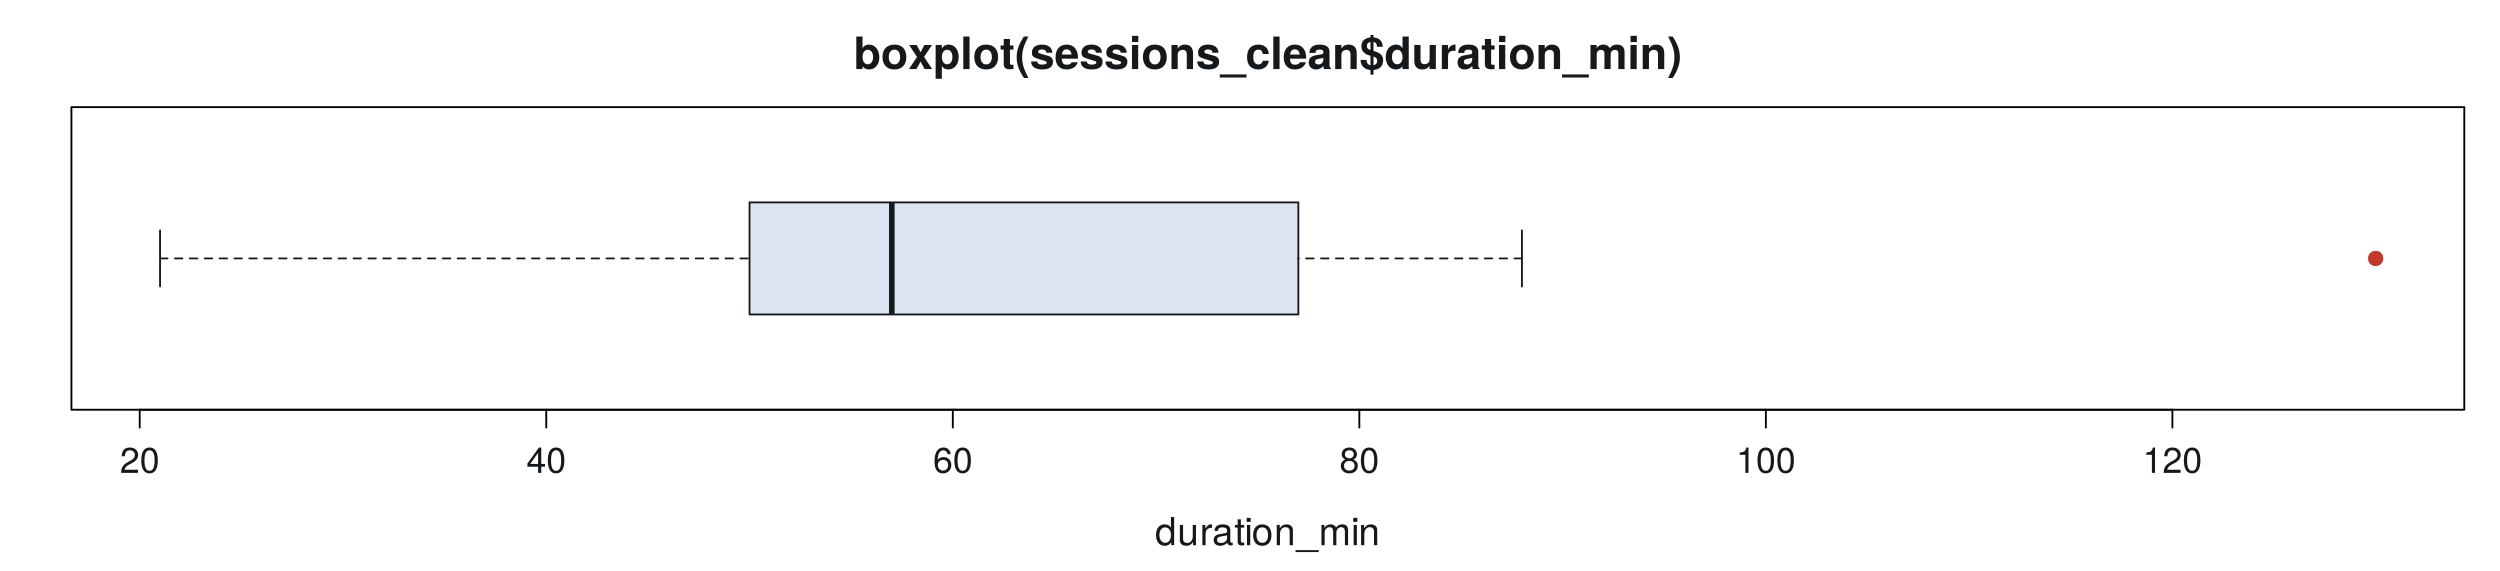
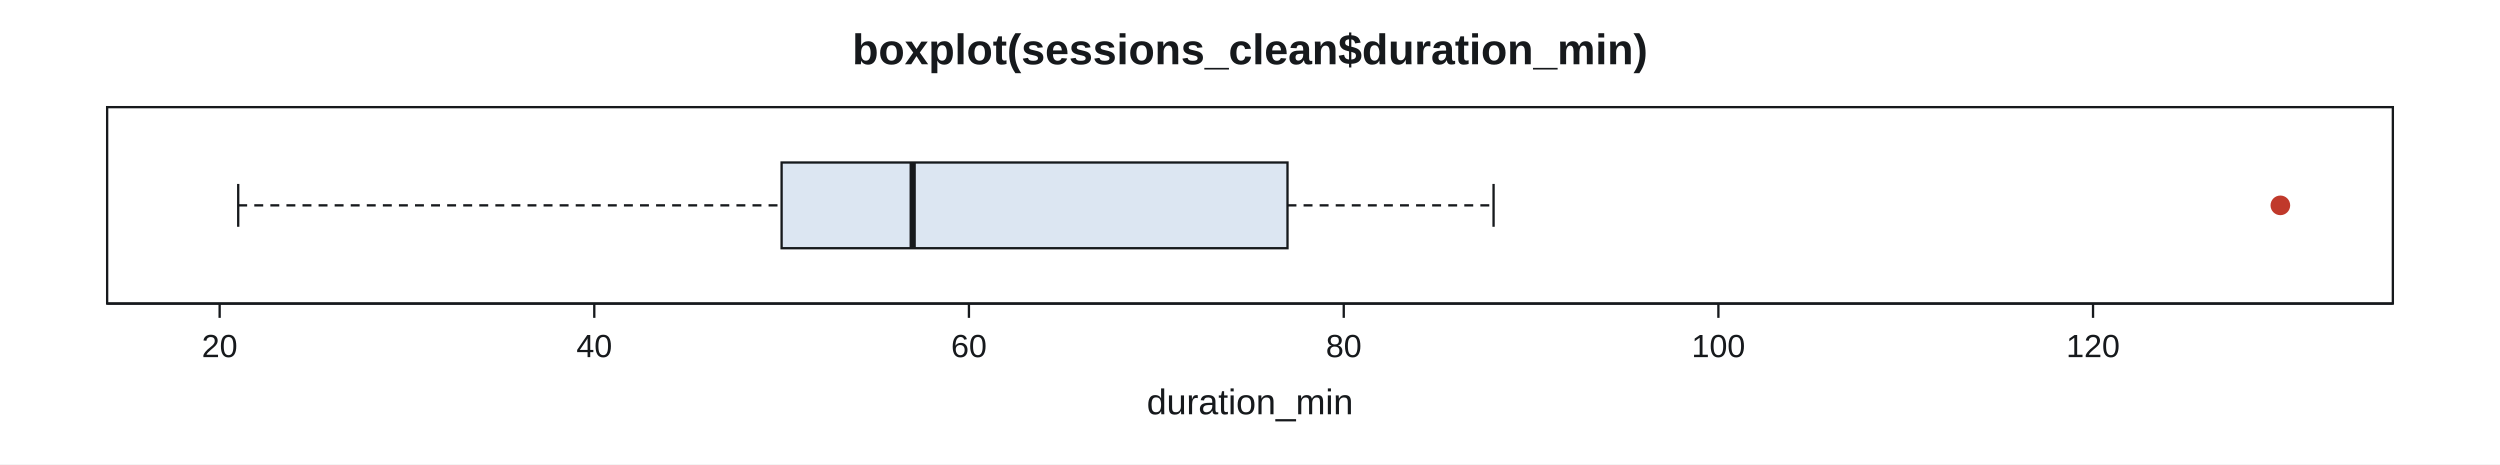
- <svg xmlns="http://www.w3.org/2000/svg" xmlns:xlink="http://www.w3.org/1999/xlink" width="1008" height="230" viewBox="0 0 1008 230">
-   <defs>
-     <g>
-       <g id="glyph-0-0">
-         <path d="M 7.359 -7.219 C 7.359 -8.953 6.016 -10.219 4.094 -10.219 C 2 -10.219 0.797 -9.141 0.719 -6.672 L 1.984 -6.672 C 2.094 -8.391 2.797 -9.109 4.047 -9.109 C 5.203 -9.109 6.062 -8.281 6.062 -7.188 C 6.062 -6.375 5.594 -5.688 4.688 -5.172 L 3.359 -4.422 C 1.219 -3.219 0.609 -2.25 0.484 0 L 7.297 0 L 7.297 -1.25 L 1.922 -1.25 C 2.047 -2.094 2.5 -2.625 3.766 -3.359 L 5.203 -4.141 C 6.625 -4.891 7.359 -5.969 7.359 -7.219 Z M 7.359 -7.219 " />
-       </g>
-       <g id="glyph-0-1">
-         <path d="M 7.297 -4.906 C 7.297 -8.453 6.188 -10.219 3.969 -10.219 C 1.75 -10.219 0.625 -8.422 0.625 -5 C 0.625 -1.562 1.766 0.219 3.969 0.219 C 6.125 0.219 7.297 -1.562 7.297 -4.906 Z M 6 -5.031 C 6 -2.125 5.344 -0.828 3.938 -0.828 C 2.594 -0.828 1.922 -2.188 1.922 -4.984 C 1.922 -7.781 2.594 -9.094 3.969 -9.094 C 5.328 -9.094 6 -7.766 6 -5.031 Z M 6 -5.031 " />
-       </g>
-       <g id="glyph-0-2">
-         <path d="M 7.484 -2.453 L 7.484 -3.594 L 5.984 -3.594 L 5.984 -10.219 L 5.047 -10.219 L 0.406 -3.781 L 0.406 -2.453 L 4.703 -2.453 L 4.703 0 L 5.984 0 L 5.984 -2.453 Z M 4.703 -3.594 L 1.516 -3.594 L 4.703 -8.047 Z M 4.703 -3.594 " />
-       </g>
-       <g id="glyph-0-3">
-         <path d="M 7.391 -3.172 C 7.391 -5.078 6.094 -6.359 4.266 -6.359 C 3.25 -6.359 2.469 -5.969 1.922 -5.219 C 1.938 -7.703 2.734 -9.094 4.188 -9.094 C 5.078 -9.094 5.703 -8.531 5.906 -7.547 L 7.172 -7.547 C 6.922 -9.219 5.828 -10.219 4.281 -10.219 C 1.906 -10.219 0.625 -8.219 0.625 -4.656 C 0.625 -1.469 1.719 0.219 4.047 0.219 C 6 0.219 7.391 -1.172 7.391 -3.172 Z M 6.094 -3.062 C 6.094 -1.781 5.234 -0.906 4.062 -0.906 C 2.875 -0.906 1.984 -1.828 1.984 -3.141 C 1.984 -4.406 2.859 -5.234 4.109 -5.234 C 5.328 -5.234 6.094 -4.438 6.094 -3.062 Z M 6.094 -3.062 " />
-       </g>
-       <g id="glyph-0-4">
-         <path d="M 7.391 -2.875 C 7.391 -4.016 6.812 -4.812 5.641 -5.375 C 6.688 -6 7.031 -6.531 7.031 -7.484 C 7.031 -9.094 5.781 -10.219 3.969 -10.219 C 2.156 -10.219 0.891 -9.094 0.891 -7.484 C 0.891 -6.547 1.234 -6.016 2.281 -5.375 C 1.109 -4.812 0.531 -4.016 0.531 -2.891 C 0.531 -1.016 1.938 0.219 3.969 0.219 C 5.984 0.219 7.391 -1.016 7.391 -2.875 Z M 5.734 -7.469 C 5.734 -6.516 5.031 -5.875 3.969 -5.875 C 2.891 -5.875 2.188 -6.516 2.188 -7.484 C 2.188 -8.453 2.891 -9.094 3.969 -9.094 C 5.047 -9.094 5.734 -8.453 5.734 -7.469 Z M 6.094 -2.859 C 6.094 -1.656 5.234 -0.906 3.938 -0.906 C 2.688 -0.906 1.828 -1.672 1.828 -2.859 C 1.828 -4.062 2.688 -4.812 3.969 -4.812 C 5.234 -4.812 6.094 -4.062 6.094 -2.859 Z M 6.094 -2.859 " />
-       </g>
-       <g id="glyph-0-5">
-         <path d="M 5 0 L 5 -10.219 L 4.156 -10.219 C 3.719 -8.641 3.422 -8.422 1.469 -8.188 L 1.469 -7.281 L 3.734 -7.281 L 3.734 0 Z M 5 0 " />
-       </g>
-       <g id="glyph-1-0">
-         <path d="M 10.344 -4.734 C 10.344 -7.484 8.812 -9.875 6.266 -9.875 C 5.062 -9.875 4.188 -9.438 3.578 -8.453 L 3.578 -13.125 L 1.062 -13.125 L 1.062 0 L 3.578 0 L 3.578 -1.109 C 4.188 -0.281 5.047 0.156 6.266 0.156 C 8.594 0.156 10.344 -1.797 10.344 -4.734 Z M 7.828 -4.844 C 7.828 -3.078 6.953 -1.938 5.703 -1.938 C 4.422 -1.938 3.578 -3.047 3.578 -4.891 C 3.578 -6.656 4.453 -7.781 5.703 -7.781 C 6.953 -7.781 7.828 -6.641 7.828 -4.844 Z M 7.828 -4.844 " />
-       </g>
-       <g id="glyph-1-1">
-         <path d="M 10.234 -4.781 C 10.234 -8.078 8.453 -9.875 5.422 -9.875 C 2.453 -9.875 0.625 -8.047 0.625 -4.859 C 0.625 -1.656 2.453 0.156 5.438 0.156 C 8.391 0.156 10.234 -1.672 10.234 -4.781 Z M 7.719 -4.828 C 7.719 -3 6.781 -1.875 5.438 -1.875 C 4.062 -1.875 3.156 -3 3.156 -4.859 C 3.156 -6.719 4.062 -7.844 5.438 -7.844 C 6.828 -7.844 7.719 -6.734 7.719 -4.828 Z M 7.719 -4.828 " />
-       </g>
-       <g id="glyph-1-2">
-         <path d="M 9.625 0 L 6.391 -4.891 L 9.562 -9.719 L 6.531 -9.719 L 4.969 -6.781 L 3.391 -9.719 L 0.359 -9.719 L 3.531 -4.891 L 0.281 0 L 3.312 0 L 4.969 -3.031 L 6.609 0 Z M 9.625 0 " />
-       </g>
-       <g id="glyph-1-3">
-         <path d="M 10.328 -4.859 C 10.328 -7.734 8.797 -9.875 6.266 -9.875 C 5.047 -9.875 4.172 -9.359 3.562 -8.281 L 3.562 -9.719 L 1.047 -9.719 L 1.047 3.922 L 3.562 3.922 L 3.562 -1.297 C 4.172 -0.219 5.047 0.156 6.266 0.156 C 8.609 0.156 10.328 -1.906 10.328 -4.859 Z M 7.812 -4.828 C 7.812 -3.062 6.938 -1.938 5.688 -1.938 C 4.422 -1.938 3.562 -3.047 3.562 -4.859 C 3.562 -6.672 4.422 -7.781 5.688 -7.781 C 6.969 -7.781 7.812 -6.672 7.812 -4.828 Z M 7.812 -4.828 " />
-       </g>
-       <g id="glyph-1-4">
-         <path d="M 3.719 0 L 3.719 -13.125 L 1.203 -13.125 L 1.203 0 Z M 3.719 0 " />
-       </g>
-       <g id="glyph-1-5">
-         <path d="M 5.422 0 L 5.422 -1.766 C 5.172 -1.734 5.016 -1.703 4.844 -1.703 C 4.172 -1.703 4.016 -1.906 4.016 -2.766 L 4.016 -7.844 L 5.422 -7.844 L 5.422 -9.516 L 4.016 -9.516 L 4.016 -12.125 L 1.5 -12.125 L 1.5 -9.516 L 0.25 -9.516 L 0.25 -7.844 L 1.5 -7.844 L 1.5 -2.094 C 1.5 -0.562 2.297 0.078 3.953 0.078 C 4.516 0.078 4.969 0.016 5.422 0 Z M 5.422 0 " />
-       </g>
-       <g id="glyph-1-6">
-         <path d="M 5.453 3.594 C 3.547 -0.109 2.938 -2.125 2.938 -4.766 C 2.938 -7.391 3.547 -9.453 5.453 -13.125 L 3.656 -13.125 C 1.578 -10.016 0.719 -7.531 0.719 -4.766 C 0.719 -2 1.578 0.484 3.656 3.594 Z M 5.453 3.594 " />
-       </g>
-       <g id="glyph-1-7">
-         <path d="M 9.359 -2.875 L 9.359 -3 C 9.359 -4.125 8.734 -4.953 7.453 -5.328 L 4.266 -6.25 C 3.562 -6.438 3.391 -6.609 3.391 -7 C 3.391 -7.547 3.953 -7.906 4.844 -7.906 C 6.047 -7.906 6.641 -7.469 6.656 -6.594 L 9.094 -6.594 C 9.047 -8.641 7.469 -9.875 4.859 -9.875 C 2.391 -9.875 0.859 -8.641 0.859 -6.641 C 0.859 -5.453 1.188 -4.812 2.984 -4.25 L 6 -3.312 C 6.625 -3.109 6.844 -2.922 6.844 -2.641 C 6.844 -2.047 6.141 -1.812 4.969 -1.812 C 3.812 -1.812 3.203 -2.031 2.984 -3.078 L 0.516 -3.078 C 0.594 -0.953 2.156 0.156 5.109 0.156 C 7.844 0.156 9.359 -0.922 9.359 -2.875 Z M 9.359 -2.875 " />
-       </g>
-       <g id="glyph-1-8">
-         <path d="M 9.453 -4.5 C 9.453 -7.844 7.766 -9.875 4.891 -9.875 C 2.109 -9.875 0.391 -7.984 0.391 -4.734 C 0.391 -1.625 2.094 0.156 4.844 0.156 C 7.016 0.156 8.781 -0.828 9.344 -2.734 L 6.859 -2.734 C 6.641 -2.031 5.844 -1.766 4.938 -1.766 C 3.75 -1.766 2.984 -2.297 2.922 -4.188 L 9.438 -4.188 Z M 6.828 -5.875 L 2.953 -5.875 C 3.109 -7.219 3.75 -7.953 4.859 -7.953 C 5.938 -7.953 6.703 -7.25 6.828 -5.875 Z M 6.828 -5.875 " />
-       </g>
-       <g id="glyph-1-9">
-         <path d="M 3.719 0 L 3.719 -9.719 L 1.203 -9.719 L 1.203 0 Z M 3.766 -10.891 L 3.766 -13.406 L 1.234 -13.406 L 1.234 -10.891 Z M 3.766 -10.891 " />
-       </g>
-       <g id="glyph-1-10">
-         <path d="M 9.828 0 L 9.828 -6.516 C 9.828 -8.656 8.641 -9.875 6.562 -9.875 C 5.25 -9.875 4.375 -9.391 3.656 -8.312 L 3.656 -9.719 L 1.141 -9.719 L 1.141 0 L 3.656 0 L 3.656 -5.828 C 3.656 -6.984 4.469 -7.734 5.688 -7.734 C 6.766 -7.734 7.312 -7.141 7.312 -6 L 7.312 0 Z M 9.828 0 " />
-       </g>
-       <g id="glyph-1-11">
-         <path d="M 10.406 3.406 L 10.406 2.156 L -0.391 2.156 L -0.391 3.406 Z M 10.406 3.406 " />
-       </g>
-       <g id="glyph-1-12">
-         <path d="M 9.391 -3.359 L 6.984 -3.359 C 6.656 -2.359 6.156 -1.875 5.188 -1.875 C 3.906 -1.875 3.125 -2.891 3.125 -4.781 C 3.125 -6.562 3.594 -7.844 5.188 -7.844 C 6.203 -7.844 6.703 -7.359 6.984 -6.078 L 9.391 -6.078 C 9.219 -8.453 7.625 -9.875 5.203 -9.875 C 2.297 -9.875 0.609 -8.094 0.609 -4.781 C 0.609 -1.578 2.281 0.156 5.172 0.156 C 7.531 0.156 9.156 -1.297 9.391 -3.359 Z M 9.391 -3.359 " />
-       </g>
-       <g id="glyph-1-13">
-         <path d="M 9.438 0 L 9.438 -0.312 C 8.984 -0.719 8.859 -0.984 8.859 -1.5 L 8.859 -6.891 C 8.859 -8.875 7.5 -9.875 4.875 -9.875 C 2.25 -9.875 0.875 -8.766 0.719 -6.516 L 3.156 -6.516 C 3.281 -7.531 3.688 -7.844 4.938 -7.844 C 5.906 -7.844 6.391 -7.531 6.391 -6.875 C 6.391 -5.844 5.641 -5.953 4.375 -5.734 L 3.359 -5.562 C 1.438 -5.219 0.5 -4.391 0.5 -2.625 C 0.5 -0.734 1.844 0.156 3.453 0.156 C 4.531 0.156 5.531 -0.312 6.406 -1.219 C 6.406 -0.719 6.469 -0.281 6.703 0 Z M 6.391 -4.156 C 6.391 -2.703 5.672 -1.875 4.391 -1.875 C 3.547 -1.875 3.031 -2.203 3.031 -2.922 C 3.031 -3.656 3.422 -3.922 4.469 -4.125 L 5.328 -4.281 C 6 -4.406 6.109 -4.453 6.391 -4.594 Z M 6.391 -4.156 " />
-       </g>
-       <g id="glyph-1-14">
-         <path d="M 9.484 -3.516 C 9.484 -5.484 8.391 -6.547 5.594 -7.328 L 5.594 -10.938 C 6.516 -10.812 7 -10.062 7 -8.969 L 9.312 -8.969 C 9.312 -11.219 7.859 -12.641 5.594 -12.766 L 5.594 -13.734 L 4.375 -13.734 L 4.375 -12.766 C 2.047 -12.547 0.703 -11.234 0.703 -9.219 C 0.703 -7.219 1.938 -5.938 4.375 -5.375 L 4.375 -1.547 C 3.359 -1.734 2.812 -2.469 2.75 -3.719 L 0.391 -3.719 L 0.391 -3.562 C 0.391 -2.25 0.938 -1.172 1.938 -0.453 C 2.625 0.031 3.297 0.266 4.375 0.375 L 4.375 2.266 L 5.594 2.266 L 5.594 0.375 C 6.594 0.266 7.344 0.016 7.938 -0.359 C 8.906 -0.984 9.484 -2.156 9.484 -3.516 Z M 4.375 -7.688 C 3.359 -8.016 2.922 -8.5 2.922 -9.281 C 2.922 -10.203 3.391 -10.75 4.375 -10.938 Z M 7.109 -3.297 C 7.109 -2.391 6.609 -1.797 5.594 -1.547 L 5.594 -5.078 C 6.609 -4.766 7.109 -4.156 7.109 -3.297 Z M 7.109 -3.297 " />
-       </g>
-       <g id="glyph-1-15">
-         <path d="M 9.812 0 L 9.812 -13.125 L 7.297 -13.125 L 7.297 -8.453 C 6.656 -9.438 5.812 -9.875 4.609 -9.875 C 2.281 -9.875 0.516 -7.781 0.516 -4.844 C 0.516 -2.094 2.031 0.156 4.609 0.156 C 5.812 0.156 6.656 -0.281 7.297 -1.109 L 7.297 0 Z M 7.297 -4.812 C 7.297 -3.047 6.422 -1.938 5.172 -1.938 C 3.906 -1.938 3.047 -3.062 3.047 -4.844 C 3.047 -6.641 3.906 -7.781 5.172 -7.781 C 6.438 -7.781 7.297 -6.656 7.297 -4.812 Z M 7.297 -4.812 " />
-       </g>
-       <g id="glyph-1-16">
-         <path d="M 9.734 0 L 9.734 -9.719 L 7.219 -9.719 L 7.219 -3.891 C 7.219 -2.734 6.406 -1.984 5.188 -1.984 C 4.109 -1.984 3.562 -2.562 3.562 -3.719 L 3.562 -9.719 L 1.047 -9.719 L 1.047 -3.203 C 1.047 -1.062 2.234 0.156 4.297 0.156 C 5.609 0.156 6.5 -0.328 7.219 -1.281 L 7.219 0 Z M 9.734 0 " />
-       </g>
-       <g id="glyph-1-17">
-         <path d="M 6.656 -7.312 L 6.656 -9.859 C 6.516 -9.875 6.422 -9.875 6.359 -9.875 C 5.203 -9.875 4.188 -9.125 3.656 -7.812 L 3.656 -9.719 L 1.141 -9.719 L 1.141 0 L 3.656 0 L 3.656 -5.172 C 3.656 -6.641 4.391 -7.375 5.875 -7.375 C 6.141 -7.375 6.312 -7.359 6.656 -7.312 Z M 6.656 -7.312 " />
-       </g>
-       <g id="glyph-1-18">
-         <path d="M 14.828 0 L 14.828 -6.875 C 14.828 -8.766 13.688 -9.875 11.734 -9.875 C 10.516 -9.875 9.641 -9.453 8.891 -8.438 C 8.422 -9.359 7.453 -9.875 6.25 -9.875 C 5.125 -9.875 4.406 -9.5 3.578 -8.516 L 3.578 -9.719 L 1.078 -9.719 L 1.078 0 L 3.594 0 L 3.594 -5.828 C 3.594 -7.016 4.25 -7.734 5.328 -7.734 C 6.172 -7.734 6.703 -7.25 6.703 -6.484 L 6.703 0 L 9.219 0 L 9.219 -5.828 C 9.219 -7.016 9.859 -7.734 10.938 -7.734 C 11.797 -7.734 12.312 -7.25 12.312 -6.484 L 12.312 0 Z M 14.828 0 " />
-       </g>
-       <g id="glyph-1-19">
-         <path d="M 5.125 -4.75 C 5.125 -7.531 4.266 -10.016 2.203 -13.125 L 0.391 -13.125 C 2.297 -9.406 2.922 -7.391 2.922 -4.75 C 2.922 -2.125 2.297 -0.078 0.391 3.594 L 2.203 3.594 C 4.266 0.484 5.125 -2 5.125 -4.75 Z M 5.125 -4.75 " />
-       </g>
-       <g id="glyph-2-0">
-         <path d="M 7.719 0 L 7.719 -11.375 L 6.422 -11.375 L 6.422 -7.141 C 5.875 -7.969 5 -8.406 3.906 -8.406 C 1.797 -8.406 0.406 -6.766 0.406 -4.156 C 0.406 -1.406 1.766 0.234 3.953 0.234 C 5.078 0.234 5.859 -0.188 6.562 -1.203 L 6.562 0 Z M 6.422 -4.047 C 6.422 -2.172 5.516 -0.984 4.141 -0.984 C 2.719 -0.984 1.766 -2.188 1.766 -4.078 C 1.766 -5.984 2.719 -7.188 4.125 -7.188 C 5.531 -7.188 6.422 -5.938 6.422 -4.047 Z M 6.422 -4.047 " />
-       </g>
-       <g id="glyph-2-1">
-         <path d="M 7.516 0 L 7.516 -8.172 L 6.219 -8.172 L 6.219 -3.672 C 6.219 -2 5.344 -0.906 3.984 -0.906 C 2.969 -0.906 2.312 -1.531 2.312 -2.516 L 2.312 -8.172 L 1.016 -8.172 L 1.016 -2 C 1.016 -0.641 2.031 0.234 3.625 0.234 C 4.812 0.234 5.578 -0.188 6.344 -1.266 L 6.344 0 Z M 7.516 0 " />
-       </g>
-       <g id="glyph-2-2">
-         <path d="M 5 -7.031 L 5 -8.359 C 4.781 -8.391 4.672 -8.406 4.5 -8.406 C 3.672 -8.406 3.031 -7.906 2.281 -6.688 L 2.281 -8.172 L 1.094 -8.172 L 1.094 0 L 2.391 0 L 2.391 -4.234 C 2.391 -6.078 3 -7 5 -7.031 Z M 5 -7.031 " />
-       </g>
-       <g id="glyph-2-3">
-         <path d="M 8.344 -0.031 L 8.344 -1.016 C 8.203 -0.984 8.141 -0.984 8.062 -0.984 C 7.609 -0.984 7.359 -1.219 7.359 -1.625 L 7.359 -6.172 C 7.359 -7.625 6.297 -8.406 4.281 -8.406 C 2.312 -8.406 1.094 -7.641 1.016 -5.75 L 2.328 -5.75 C 2.438 -6.75 3.031 -7.203 4.234 -7.203 C 5.406 -7.203 6.062 -6.766 6.062 -5.984 L 6.062 -5.641 C 6.062 -5.094 5.734 -4.859 4.703 -4.734 C 2.875 -4.5 2.594 -4.438 2.094 -4.234 C 1.141 -3.859 0.656 -3.125 0.656 -2.125 C 0.656 -0.641 1.688 0.234 3.344 0.234 C 4.375 0.234 5.391 -0.203 6.109 -0.969 C 6.25 -0.344 6.812 0.109 7.453 0.109 C 7.719 0.109 7.922 0.078 8.344 -0.031 Z M 6.062 -2.828 C 6.062 -1.656 4.875 -0.906 3.625 -0.906 C 2.609 -0.906 2.016 -1.266 2.016 -2.156 C 2.016 -3.016 2.594 -3.391 3.969 -3.594 C 5.344 -3.781 5.625 -3.844 6.062 -4.031 Z M 6.062 -2.828 " />
-       </g>
-       <g id="glyph-2-4">
-         <path d="M 3.953 0 L 3.953 -1.094 C 3.797 -1.047 3.594 -1.031 3.344 -1.031 C 2.781 -1.031 2.625 -1.188 2.625 -1.766 L 2.625 -7.109 L 3.953 -7.109 L 3.953 -8.172 L 2.625 -8.172 L 2.625 -10.422 L 1.328 -10.422 L 1.328 -8.172 L 0.219 -8.172 L 0.219 -7.109 L 1.328 -7.109 L 1.328 -1.188 C 1.328 -0.359 1.891 0.109 2.906 0.109 C 3.219 0.109 3.531 0.078 3.953 0 Z M 3.953 0 " />
-       </g>
-       <g id="glyph-2-5">
-         <path d="M 2.391 0 L 2.391 -8.172 L 1.094 -8.172 L 1.094 0 Z M 2.562 -9.406 L 2.562 -11.031 L 0.938 -11.031 L 0.938 -9.406 Z M 2.562 -9.406 " />
-       </g>
-       <g id="glyph-2-6">
-         <path d="M 7.953 -4.016 C 7.953 -6.844 6.594 -8.406 4.234 -8.406 C 1.953 -8.406 0.562 -6.828 0.562 -4.078 C 0.562 -1.344 1.938 0.234 4.25 0.234 C 6.547 0.234 7.953 -1.344 7.953 -4.016 Z M 6.594 -4.031 C 6.594 -2.125 5.688 -0.969 4.25 -0.969 C 2.812 -0.969 1.922 -2.109 1.922 -4.078 C 1.922 -6.047 2.812 -7.203 4.25 -7.203 C 5.719 -7.203 6.594 -6.062 6.594 -4.031 Z M 6.594 -4.031 " />
-       </g>
-       <g id="glyph-2-7">
-         <path d="M 7.594 0 L 7.594 -6.172 C 7.594 -7.531 6.578 -8.406 5 -8.406 C 3.797 -8.406 3.016 -7.938 2.297 -6.797 L 2.297 -8.172 L 1.094 -8.172 L 1.094 0 L 2.391 0 L 2.391 -4.5 C 2.391 -6.172 3.297 -7.266 4.609 -7.266 C 5.641 -7.266 6.297 -6.641 6.297 -5.656 L 6.297 0 Z M 7.594 0 " />
-       </g>
-       <g id="glyph-2-8">
-         <path d="M 9.016 2.766 L 9.016 1.984 L -0.344 1.984 L -0.344 2.766 Z M 9.016 2.766 " />
-       </g>
-       <g id="glyph-2-9">
-         <path d="M 11.844 0 L 11.844 -6.125 C 11.844 -7.594 11.047 -8.406 9.516 -8.406 C 8.422 -8.406 7.766 -8.078 7 -7.156 C 6.516 -8.031 5.859 -8.406 4.797 -8.406 C 3.719 -8.406 3 -8 2.297 -7.016 L 2.297 -8.172 L 1.109 -8.172 L 1.109 0 L 2.406 0 L 2.406 -5.125 C 2.406 -6.312 3.266 -7.266 4.312 -7.266 C 5.281 -7.266 5.828 -6.672 5.828 -5.625 L 5.828 0 L 7.125 0 L 7.125 -5.125 C 7.125 -6.312 8 -7.266 9.062 -7.266 C 10.016 -7.266 10.562 -6.656 10.562 -5.625 L 10.562 0 Z M 11.844 0 " />
-       </g>
-     </g>
-   </defs>
-   <rect x="-100.8" y="-23" width="1209.6" height="276" fill="rgb(100%, 100%, 100%)" fill-opacity="1" />
-   <path fill-rule="nonzero" fill="rgb(86.275%, 90.196%, 94.902%)" fill-opacity="1" d="M 302.211 126.793 L 302.211 81.605 L 523.492 81.605 L 523.492 126.793 Z M 302.211 126.793 " />
-   <path fill="none" stroke-width="2.25" stroke-linecap="butt" stroke-linejoin="round" stroke="rgb(8.627%, 9.804%, 10.98%)" stroke-opacity="1" stroke-miterlimit="10" d="M 359.578 126.793 L 359.578 81.605 " />
-   <path fill="none" stroke-width="0.75" stroke-linecap="round" stroke-linejoin="round" stroke="rgb(8.627%, 9.804%, 10.98%)" stroke-opacity="1" stroke-dasharray="3 3" stroke-miterlimit="10" d="M 64.535 104.199 L 302.211 104.199 " />
-   <path fill="none" stroke-width="0.75" stroke-linecap="round" stroke-linejoin="round" stroke="rgb(8.627%, 9.804%, 10.98%)" stroke-opacity="1" stroke-dasharray="3 3" stroke-miterlimit="10" d="M 613.645 104.199 L 523.492 104.199 " />
-   <path fill="none" stroke-width="0.75" stroke-linecap="round" stroke-linejoin="round" stroke="rgb(8.627%, 9.804%, 10.98%)" stroke-opacity="1" stroke-miterlimit="10" d="M 64.535 115.496 L 64.535 92.902 " />
-   <path fill="none" stroke-width="0.75" stroke-linecap="round" stroke-linejoin="round" stroke="rgb(8.627%, 9.804%, 10.98%)" stroke-opacity="1" stroke-miterlimit="10" d="M 613.645 115.496 L 613.645 92.902 " />
-   <path fill="none" stroke-width="0.75" stroke-linecap="round" stroke-linejoin="round" stroke="rgb(8.627%, 9.804%, 10.98%)" stroke-opacity="1" stroke-miterlimit="10" d="M 302.211 126.793 L 302.211 81.605 L 523.492 81.605 L 523.492 126.793 Z M 302.211 126.793 " />
-   <path fill-rule="nonzero" fill="rgb(75.294%, 22.353%, 16.863%)" fill-opacity="1" stroke-width="0.75" stroke-linecap="round" stroke-linejoin="round" stroke="rgb(75.294%, 22.353%, 16.863%)" stroke-opacity="1" stroke-miterlimit="10" d="M 960.566 104.199 C 960.566 107.801 955.168 107.801 955.168 104.199 C 955.168 100.602 960.566 100.602 960.566 104.199 " />
-   <path fill="none" stroke-width="0.75" stroke-linecap="round" stroke-linejoin="round" stroke="rgb(0%, 0%, 0%)" stroke-opacity="1" stroke-miterlimit="10" d="M 56.336 165.199 L 875.91 165.199 " />
-   <path fill="none" stroke-width="0.75" stroke-linecap="round" stroke-linejoin="round" stroke="rgb(0%, 0%, 0%)" stroke-opacity="1" stroke-miterlimit="10" d="M 56.336 165.199 L 56.336 172.398 " />
-   <path fill="none" stroke-width="0.75" stroke-linecap="round" stroke-linejoin="round" stroke="rgb(0%, 0%, 0%)" stroke-opacity="1" stroke-miterlimit="10" d="M 220.254 165.199 L 220.254 172.398 " />
-   <path fill="none" stroke-width="0.75" stroke-linecap="round" stroke-linejoin="round" stroke="rgb(0%, 0%, 0%)" stroke-opacity="1" stroke-miterlimit="10" d="M 384.168 165.199 L 384.168 172.398 " />
-   <path fill="none" stroke-width="0.75" stroke-linecap="round" stroke-linejoin="round" stroke="rgb(0%, 0%, 0%)" stroke-opacity="1" stroke-miterlimit="10" d="M 548.082 165.199 L 548.082 172.398 " />
-   <path fill="none" stroke-width="0.75" stroke-linecap="round" stroke-linejoin="round" stroke="rgb(0%, 0%, 0%)" stroke-opacity="1" stroke-miterlimit="10" d="M 711.996 165.199 L 711.996 172.398 " />
-   <path fill="none" stroke-width="0.75" stroke-linecap="round" stroke-linejoin="round" stroke="rgb(0%, 0%, 0%)" stroke-opacity="1" stroke-miterlimit="10" d="M 875.91 165.199 L 875.91 172.398 " />
-   <g fill="rgb(8.627%, 9.804%, 10.98%)" fill-opacity="1">
-     <use xlink:href="#glyph-0-0" x="48.336" y="190.651" />
-     <use xlink:href="#glyph-0-1" x="56.336" y="190.651" />
-   </g>
-   <g fill="rgb(8.627%, 9.804%, 10.98%)" fill-opacity="1">
-     <use xlink:href="#glyph-0-2" x="212.254" y="190.651" />
-     <use xlink:href="#glyph-0-1" x="220.254" y="190.651" />
-   </g>
-   <g fill="rgb(8.627%, 9.804%, 10.98%)" fill-opacity="1">
-     <use xlink:href="#glyph-0-3" x="376.168" y="190.651" />
-     <use xlink:href="#glyph-0-1" x="384.168" y="190.651" />
-   </g>
-   <g fill="rgb(8.627%, 9.804%, 10.98%)" fill-opacity="1">
-     <use xlink:href="#glyph-0-4" x="540.082" y="190.651" />
-     <use xlink:href="#glyph-0-1" x="548.082" y="190.651" />
-   </g>
-   <g fill="rgb(8.627%, 9.804%, 10.98%)" fill-opacity="1">
-     <use xlink:href="#glyph-0-5" x="699.996" y="190.651" />
-     <use xlink:href="#glyph-0-1" x="707.996" y="190.651" />
-     <use xlink:href="#glyph-0-1" x="715.996" y="190.651" />
-   </g>
-   <g fill="rgb(8.627%, 9.804%, 10.98%)" fill-opacity="1">
-     <use xlink:href="#glyph-0-5" x="863.91" y="190.651" />
-     <use xlink:href="#glyph-0-0" x="871.91" y="190.651" />
-     <use xlink:href="#glyph-0-1" x="879.91" y="190.651" />
-   </g>
-   <g fill="rgb(8.627%, 9.804%, 10.98%)" fill-opacity="1">
-     <use xlink:href="#glyph-1-0" x="344.199" y="27.852" />
-     <use xlink:href="#glyph-1-1" x="355.199" y="27.852" />
-     <use xlink:href="#glyph-1-2" x="366.199" y="27.852" />
-     <use xlink:href="#glyph-1-3" x="376.199" y="27.852" />
-     <use xlink:href="#glyph-1-4" x="387.199" y="27.852" />
-     <use xlink:href="#glyph-1-1" x="392.199" y="27.852" />
-     <use xlink:href="#glyph-1-5" x="403.199" y="27.852" />
-     <use xlink:href="#glyph-1-6" x="409.199" y="27.852" />
-     <use xlink:href="#glyph-1-7" x="415.199" y="27.852" />
-     <use xlink:href="#glyph-1-8" x="425.199" y="27.852" />
-     <use xlink:href="#glyph-1-7" x="435.199" y="27.852" />
-     <use xlink:href="#glyph-1-7" x="445.199" y="27.852" />
-     <use xlink:href="#glyph-1-9" x="455.199" y="27.852" />
-     <use xlink:href="#glyph-1-1" x="460.199" y="27.852" />
-     <use xlink:href="#glyph-1-10" x="471.199" y="27.852" />
-     <use xlink:href="#glyph-1-7" x="482.199" y="27.852" />
-     <use xlink:href="#glyph-1-11" x="492.199" y="27.852" />
-     <use xlink:href="#glyph-1-12" x="502.199" y="27.852" />
-     <use xlink:href="#glyph-1-4" x="512.199" y="27.852" />
-     <use xlink:href="#glyph-1-8" x="517.199" y="27.852" />
-     <use xlink:href="#glyph-1-13" x="527.199" y="27.852" />
-     <use xlink:href="#glyph-1-10" x="537.199" y="27.852" />
-     <use xlink:href="#glyph-1-14" x="548.199" y="27.852" />
-     <use xlink:href="#glyph-1-15" x="558.199" y="27.852" />
-     <use xlink:href="#glyph-1-16" x="569.199" y="27.852" />
-     <use xlink:href="#glyph-1-17" x="580.199" y="27.852" />
-     <use xlink:href="#glyph-1-13" x="587.199" y="27.852" />
-     <use xlink:href="#glyph-1-5" x="597.199" y="27.852" />
-     <use xlink:href="#glyph-1-9" x="603.199" y="27.852" />
-     <use xlink:href="#glyph-1-1" x="608.199" y="27.852" />
-     <use xlink:href="#glyph-1-10" x="619.199" y="27.852" />
-     <use xlink:href="#glyph-1-11" x="630.199" y="27.852" />
-     <use xlink:href="#glyph-1-18" x="640.199" y="27.852" />
-     <use xlink:href="#glyph-1-9" x="656.199" y="27.852" />
-     <use xlink:href="#glyph-1-10" x="661.199" y="27.852" />
-     <use xlink:href="#glyph-1-19" x="672.199" y="27.852" />
-   </g>
-   <g fill="rgb(8.627%, 9.804%, 10.98%)" fill-opacity="1">
-     <use xlink:href="#glyph-2-0" x="465.699" y="219.829" />
-     <use xlink:href="#glyph-2-1" x="474.699" y="219.829" />
-     <use xlink:href="#glyph-2-2" x="483.699" y="219.829" />
-     <use xlink:href="#glyph-2-3" x="488.699" y="219.829" />
-     <use xlink:href="#glyph-2-4" x="497.699" y="219.829" />
-     <use xlink:href="#glyph-2-5" x="501.699" y="219.829" />
-     <use xlink:href="#glyph-2-6" x="504.699" y="219.829" />
-     <use xlink:href="#glyph-2-7" x="513.699" y="219.829" />
-     <use xlink:href="#glyph-2-8" x="522.699" y="219.829" />
-     <use xlink:href="#glyph-2-9" x="531.699" y="219.829" />
-     <use xlink:href="#glyph-2-5" x="544.699" y="219.829" />
-     <use xlink:href="#glyph-2-7" x="547.699" y="219.829" />
-   </g>
-   <path fill="none" stroke-width="0.75" stroke-linecap="round" stroke-linejoin="round" stroke="rgb(0%, 0%, 0%)" stroke-opacity="1" stroke-miterlimit="10" d="M 28.801 165.199 L 993.602 165.199 L 993.602 43.199 L 28.801 43.199 Z M 28.801 165.199 " />
+ <svg xmlns="http://www.w3.org/2000/svg" viewBox="0 0 1400 260" font-family="Arial, Helvetica, sans-serif">
+   <rect width="1400" height="260" fill="#ffffff" />
+   <text x="700" y="36" font-size="24" font-weight="700" text-anchor="middle" fill="#16191C">boxplot(sessions_clean$duration_min)</text>
+   <rect x="60" y="60" width="1280" height="110" fill="none" stroke="#16191C" stroke-width="1.3" />
+   <line x1="60" y1="170" x2="1340" y2="170" stroke="#16191C" stroke-width="1.3" />
+   <line x1="123.0" y1="170" x2="123.0" y2="178" stroke="#16191C" stroke-width="1.3" />
+   <text x="123.0" y="200" font-size="18" font-weight="400" text-anchor="middle" fill="#16191C">20</text>
+   <line x1="332.8" y1="170" x2="332.8" y2="178" stroke="#16191C" stroke-width="1.3" />
+   <text x="332.8" y="200" font-size="18" font-weight="400" text-anchor="middle" fill="#16191C">40</text>
+   <line x1="542.6" y1="170" x2="542.6" y2="178" stroke="#16191C" stroke-width="1.3" />
+   <text x="542.6" y="200" font-size="18" font-weight="400" text-anchor="middle" fill="#16191C">60</text>
+   <line x1="752.5" y1="170" x2="752.5" y2="178" stroke="#16191C" stroke-width="1.3" />
+   <text x="752.5" y="200" font-size="18" font-weight="400" text-anchor="middle" fill="#16191C">80</text>
+   <line x1="962.3" y1="170" x2="962.3" y2="178" stroke="#16191C" stroke-width="1.3" />
+   <text x="962.3" y="200" font-size="18" font-weight="400" text-anchor="middle" fill="#16191C">100</text>
+   <line x1="1172.1" y1="170" x2="1172.1" y2="178" stroke="#16191C" stroke-width="1.3" />
+   <text x="1172.1" y="200" font-size="18" font-weight="400" text-anchor="middle" fill="#16191C">120</text>
+   <text x="700.0" y="232" font-size="20" font-weight="400" text-anchor="middle" fill="#16191C">duration_min</text>
+   <line x1="133.4" y1="115.0" x2="437.7" y2="115.0" stroke="#16191C" stroke-width="1.3" stroke-dasharray="5 4" />
+   <line x1="721.0" y1="115.0" x2="836.4" y2="115.0" stroke="#16191C" stroke-width="1.3" stroke-dasharray="5 4" />
+   <line x1="133.4" y1="103.0" x2="133.4" y2="127.0" stroke="#16191C" stroke-width="1.3" />
+   <line x1="836.4" y1="103.0" x2="836.4" y2="127.0" stroke="#16191C" stroke-width="1.3" />
+   <rect x="437.7" y="91.0" width="283.3" height="48" fill="#DCE6F2" stroke="#16191C" stroke-width="1.3" />
+   <line x1="511.1" y1="91.0" x2="511.1" y2="139.0" stroke="#16191C" stroke-width="3.5" />
+   <circle cx="1277.0" cy="115.0" r="5.5" fill="#C0392B" />
</svg>
